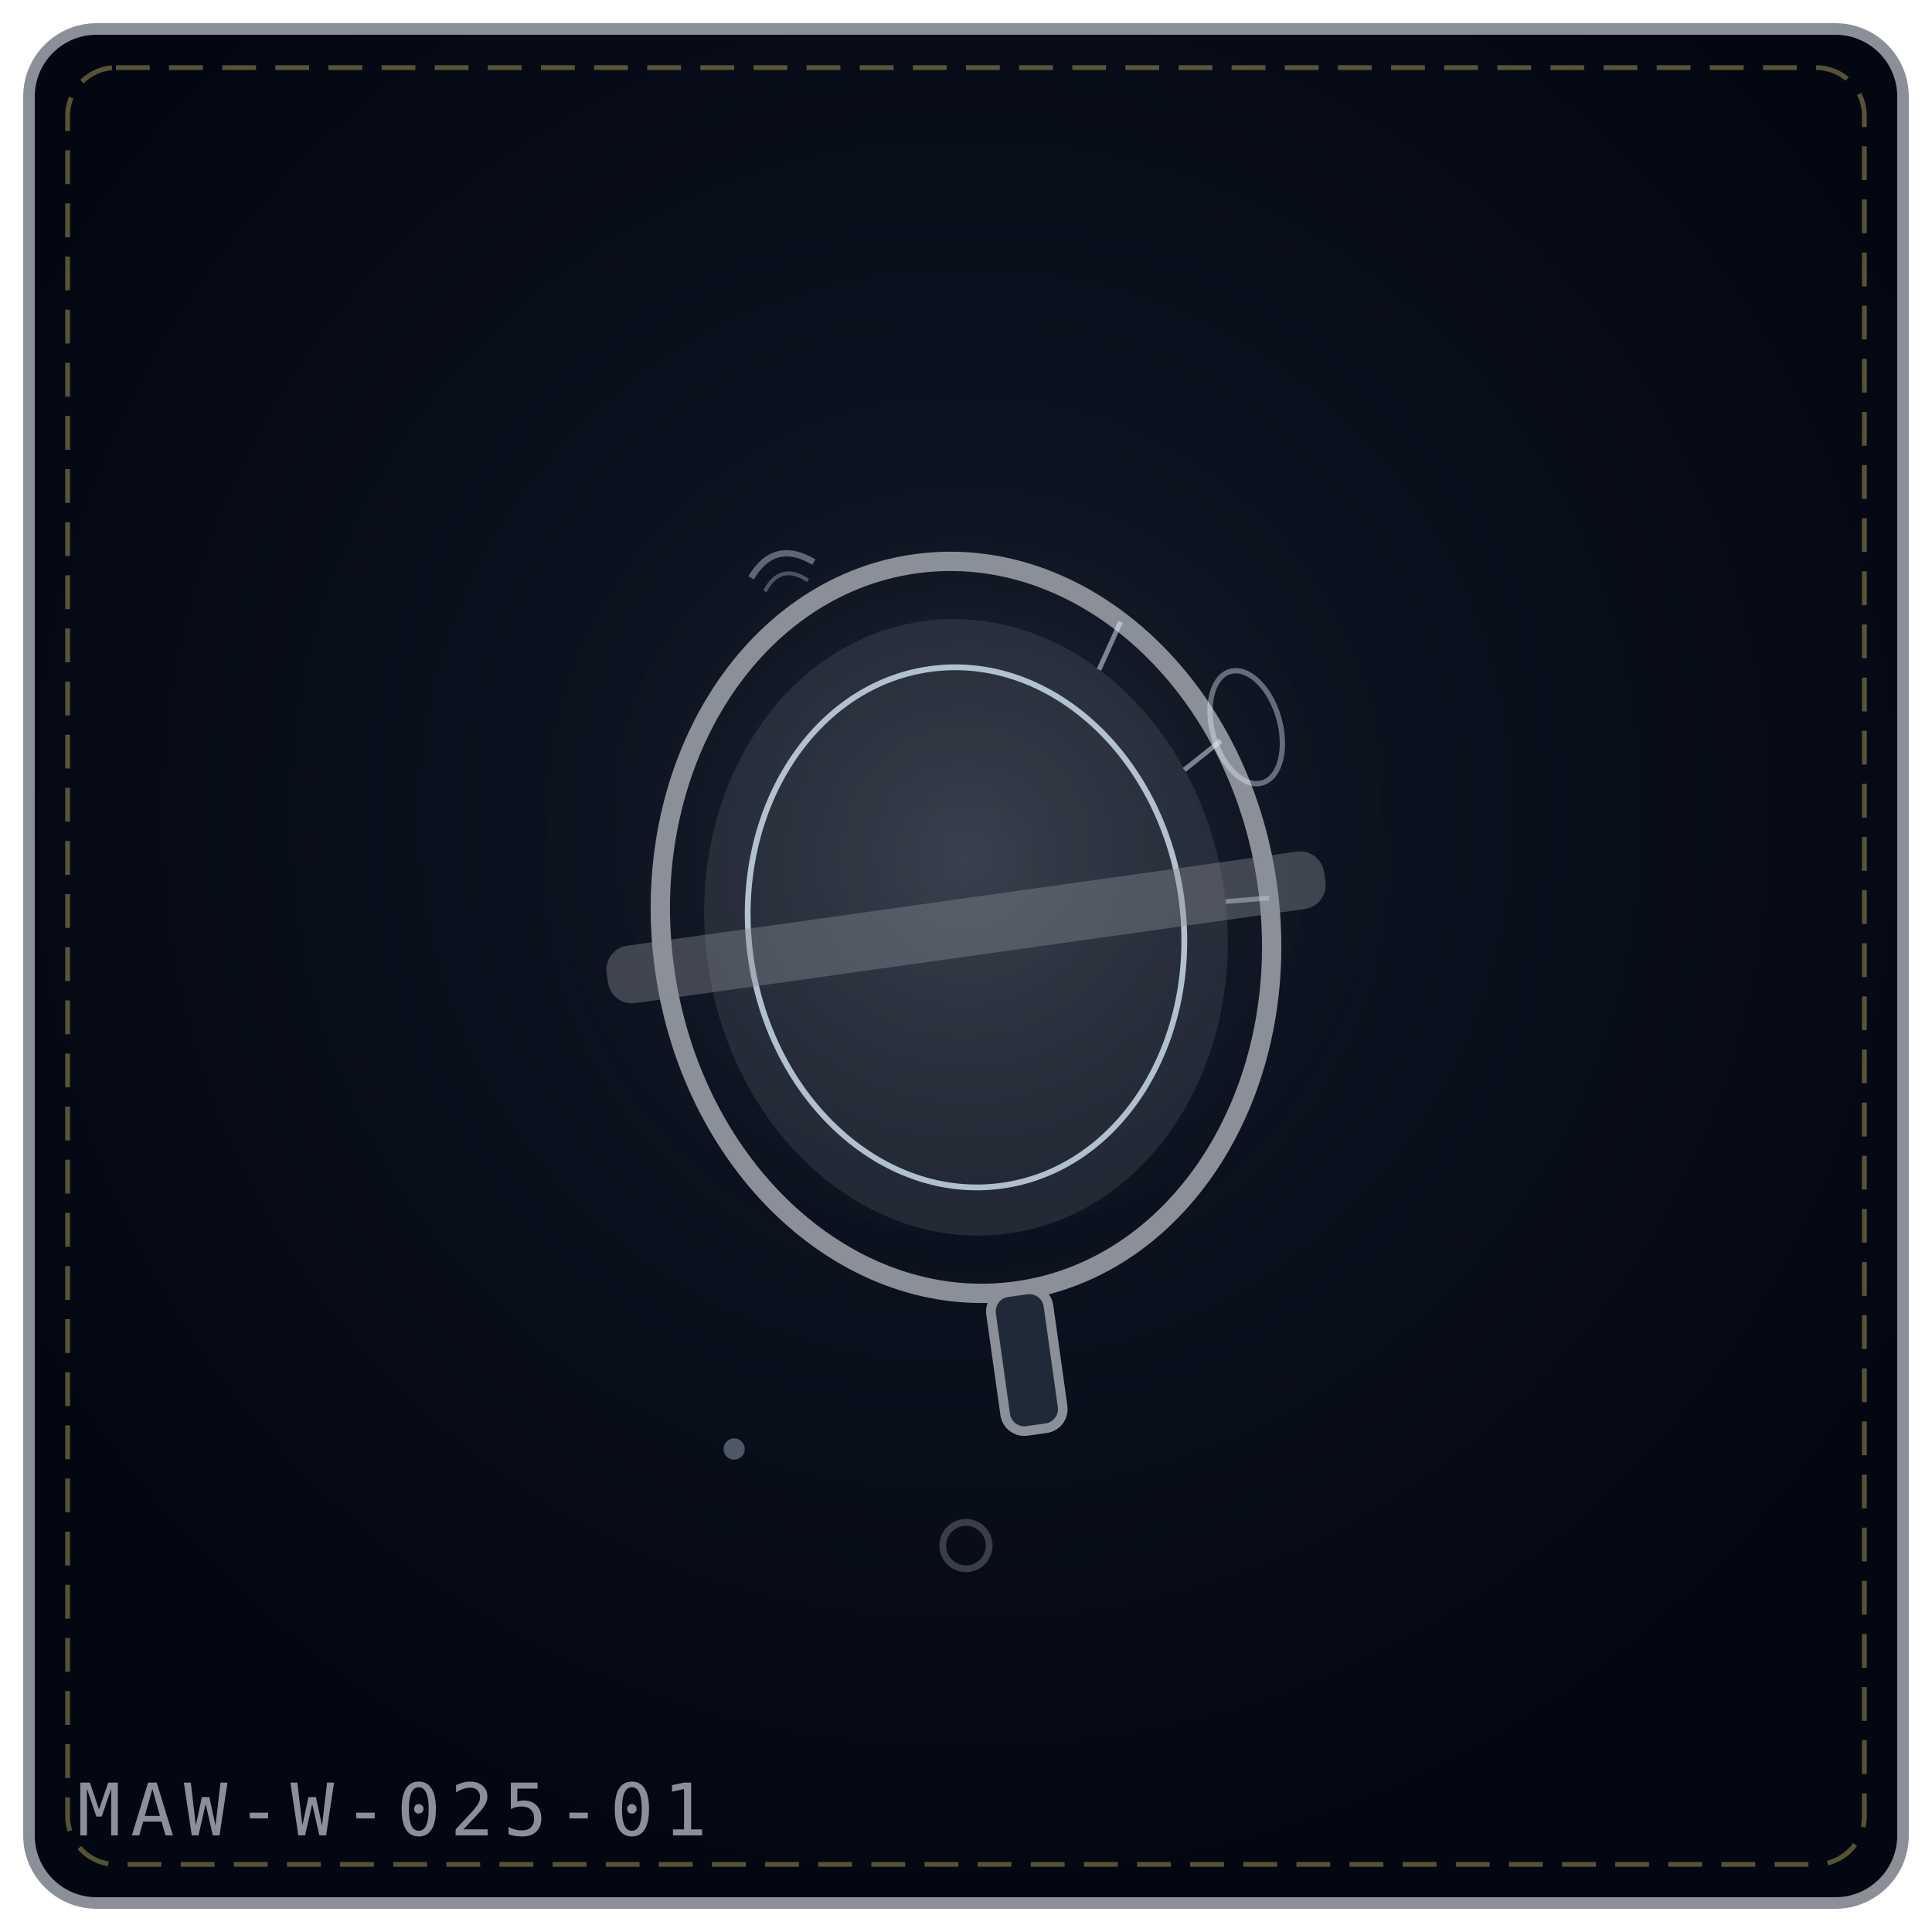
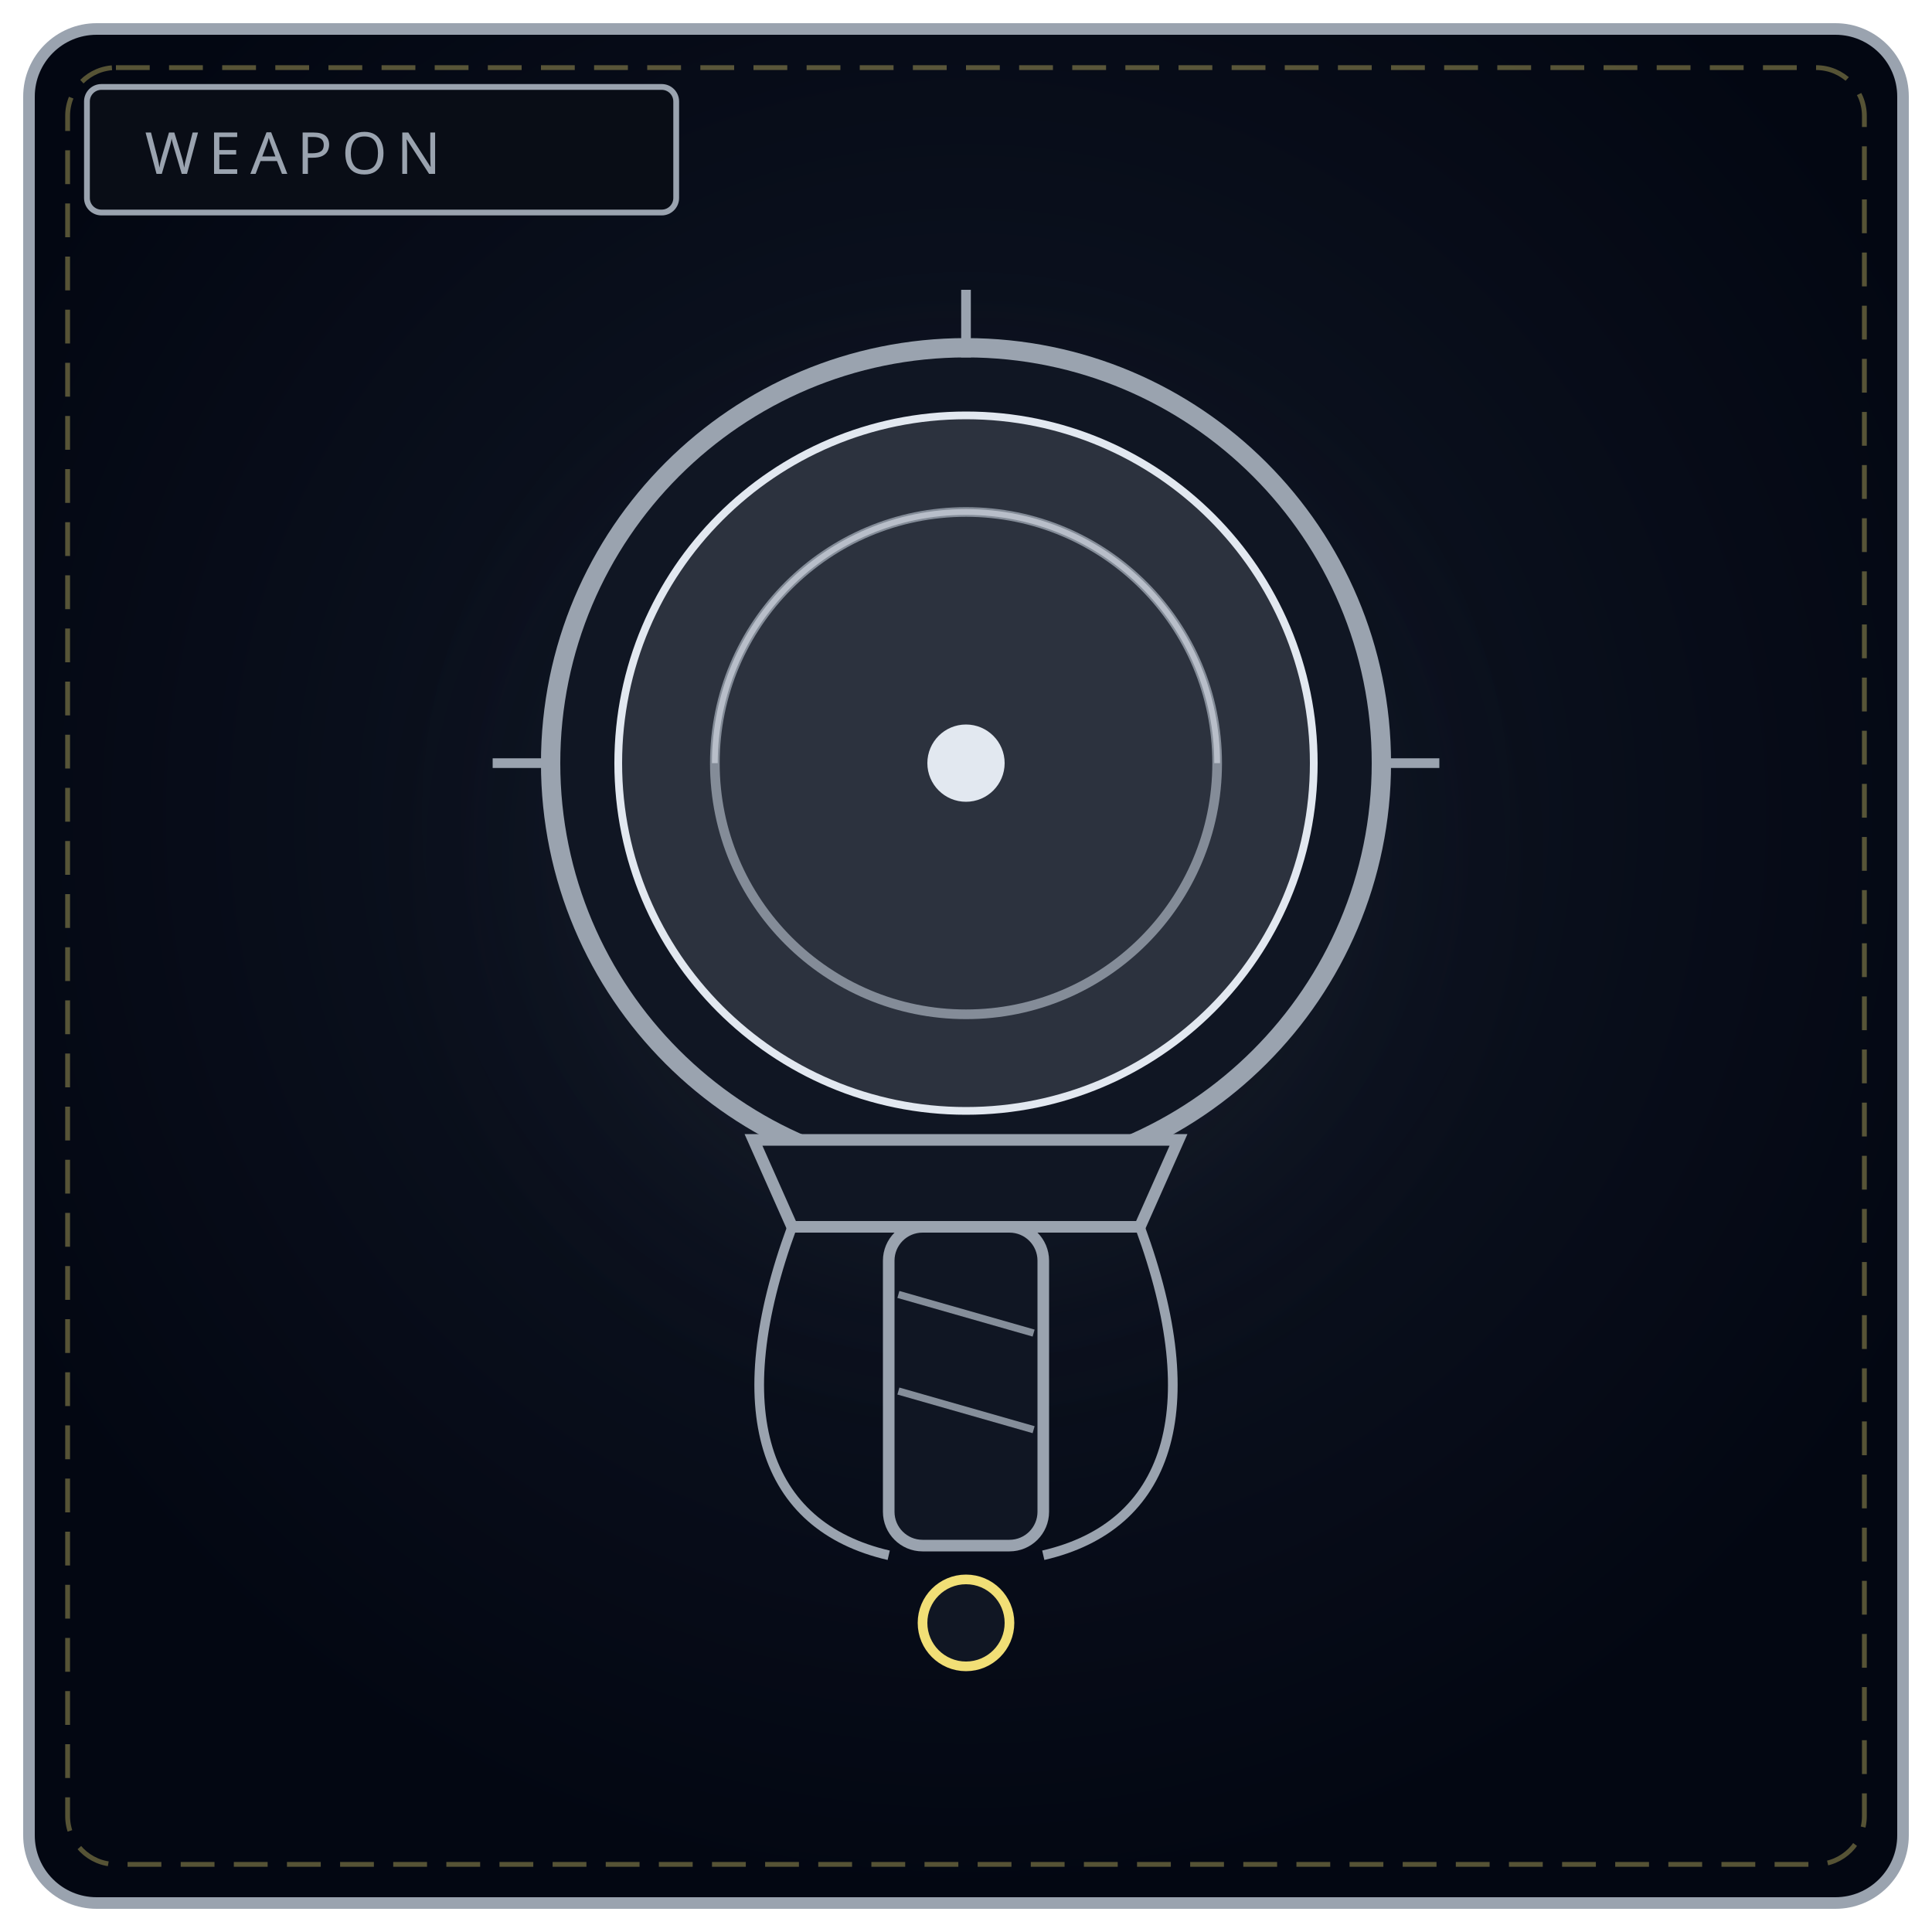
<svg xmlns="http://www.w3.org/2000/svg" viewBox="0 0 400 400" width="100%" height="100%" role="img" aria-label="THE SILENCE LENS">
  <defs>
-     <radialGradient id="bg6cd66a" cx="50%" cy="42%" r="58%">
+     <radialGradient id="bw025" cx="50%" cy="42%" r="58%">
      <stop offset="0%" stop-color="#111827" />
      <stop offset="100%" stop-color="#030712" />
    </radialGradient>
-     <radialGradient id="gl6cd66a" cx="50%" cy="46%" r="42%">
-       <stop offset="0%" stop-color="#8a8f98" stop-opacity=".2" />
+     <radialGradient id="gw025" cx="50%" cy="46%" r="50%">
+       <stop offset="0%" stop-color="#9aa3af" stop-opacity=".2" />
      <stop offset="100%" stop-color="#000" stop-opacity="0" />
    </radialGradient>
  </defs>
-   <rect x="6" y="6" width="388" height="388" rx="14" fill="url(#bg6cd66a)" stroke="#8a8f98" stroke-width="2.4" />
+   <rect x="6" y="6" width="388" height="388" rx="14" fill="url(#bw025)" stroke="#9aa3af" stroke-width="2.4" />
  <rect x="14" y="14" width="372" height="372" rx="10" fill="none" stroke="#f1df76" stroke-width="1" stroke-dasharray="7 4" opacity=".35" />
-   <circle cx="200" cy="188" r="118" fill="url(#gl6cd66a)" />
-   <g transform="rotate(-8 200.0 192.0)">
-     <ellipse cx="200.0" cy="192.0" rx="63.0" ry="76.0" fill="none" stroke="#8a8f98" stroke-width="4" />
-     <ellipse cx="200.0" cy="192.0" rx="54.0" ry="64.0" fill="#8a8f98" fill-opacity=".18" />
-     <ellipse cx="200.0" cy="192.0" rx="45.0" ry="54.0" fill="none" stroke="#e0f2fe" stroke-width="1.2" opacity=".75" />
-     <path d="M240.5 133.8 L234.7 143.0" stroke="#e0f2fe" stroke-width="1" opacity=".5" />
-     <path d="M257.6 161.1 L249.3 166.0" stroke="#e0f2fe" stroke-width="1" opacity=".5" />
-     <path d="M263.0 194.7 L254.0 194.2" stroke="#e0f2fe" stroke-width="1" opacity=".5" />
-     <rect x="125.0" y="186.0" width="150.0" height="12" rx="5" fill="#8a8f98" fill-opacity=".4" />
-     <rect x="194.0" y="268.0" width="12" height="29.0" rx="4" fill="#1f2937" stroke="#8a8f98" stroke-width="2" />
-   </g>
-   <g transform="rotate(-16 258.0 136.0)">
-     <ellipse cx="254.0" cy="150.0" rx="7" ry="12" fill="none" stroke="#e0f2fe" stroke-width="1.1" opacity=".4" />
-   </g>
-   <g transform="rotate(3 200.0 320.0)" opacity=".9">
-     <circle cx="200.0" cy="320.0" r="4.8" fill="none" stroke="#8a8f98" stroke-width="1.4" opacity=".42" />
-   </g>
-   <g transform="rotate(2 152.0 300.0)" opacity=".9">
-     <circle cx="152.0" cy="300.0" r="2.2" fill="#e0f2fe" opacity=".36" />
-   </g>
-   <g transform="rotate(-14 162.0 118.0)" opacity=".9">
-     <path d="M155.3 118.0 Q162.0 111.3 168.7 118.0" fill="none" stroke="#e0f2fe" stroke-width="1.3" opacity=".42" />
-     <path d="M157.4 121.4 Q162.0 116.3 166.6 121.4" fill="none" stroke="#e0f2fe" stroke-width="0.8" opacity=".32" />
-   </g>
-   <text x="16" y="380" font-family="monospace" font-size="15" letter-spacing="2" fill="#8a8f98">MAW-W-025-01</text>
+   <circle cx="200" cy="188" r="130" fill="url(#gw025)" />
+   <rect x="18" y="18" width="122" height="26" rx="3" fill="#090d16" stroke="#9aa3af" stroke-width="1.2" />
+   <text x="30" y="36" fill="#9aa3af" font-family="Impact, Arial Black, sans-serif" font-size="12" letter-spacing="2">WEAPON</text>
+   <circle cx="200" cy="158" r="86" fill="#101623" stroke="#9aa3af" stroke-width="4" />
+   <circle cx="200" cy="158" r="72" fill="#d7dde6" fill-opacity=".14" stroke="#e2e8f0" stroke-width="1.6" />
+   <circle cx="200" cy="158" r="52" fill="none" stroke="#9aa3af" stroke-width="2" opacity=".8" />
+   <path d="M148 158 A52 52 0 0 1 252 158" fill="none" stroke="#e2e8f0" stroke-width="1.2" opacity=".55" />
+   <circle cx="200" cy="158" r="8" fill="#e2e8f0" />
+   <path d="M200 60 L200 74 M200 242 L200 256 M102 158 L116 158 M284 158 L298 158" stroke="#9aa3af" stroke-width="2" />
+   <path d="M156 236 L244 236 L236 254 L164 254 Z" fill="#101623" stroke="#9aa3af" stroke-width="2.4" />
+   <rect x="184" y="254" width="32" height="66" rx="7" fill="#101623" stroke="#9aa3af" stroke-width="2.4" />
+   <path d="M186 268 L214 276 M186 288 L214 296" stroke="#9aa3af" stroke-width="1.5" opacity=".85" />
+   <path d="M164 254 C150 292, 158 316, 184 322 M236 254 C250 292, 242 316, 216 322" fill="none" stroke="#9aa3af" stroke-width="2" />
+   <circle cx="200" cy="336" r="9" fill="#101623" stroke="#f1df76" stroke-width="2" />
</svg>
